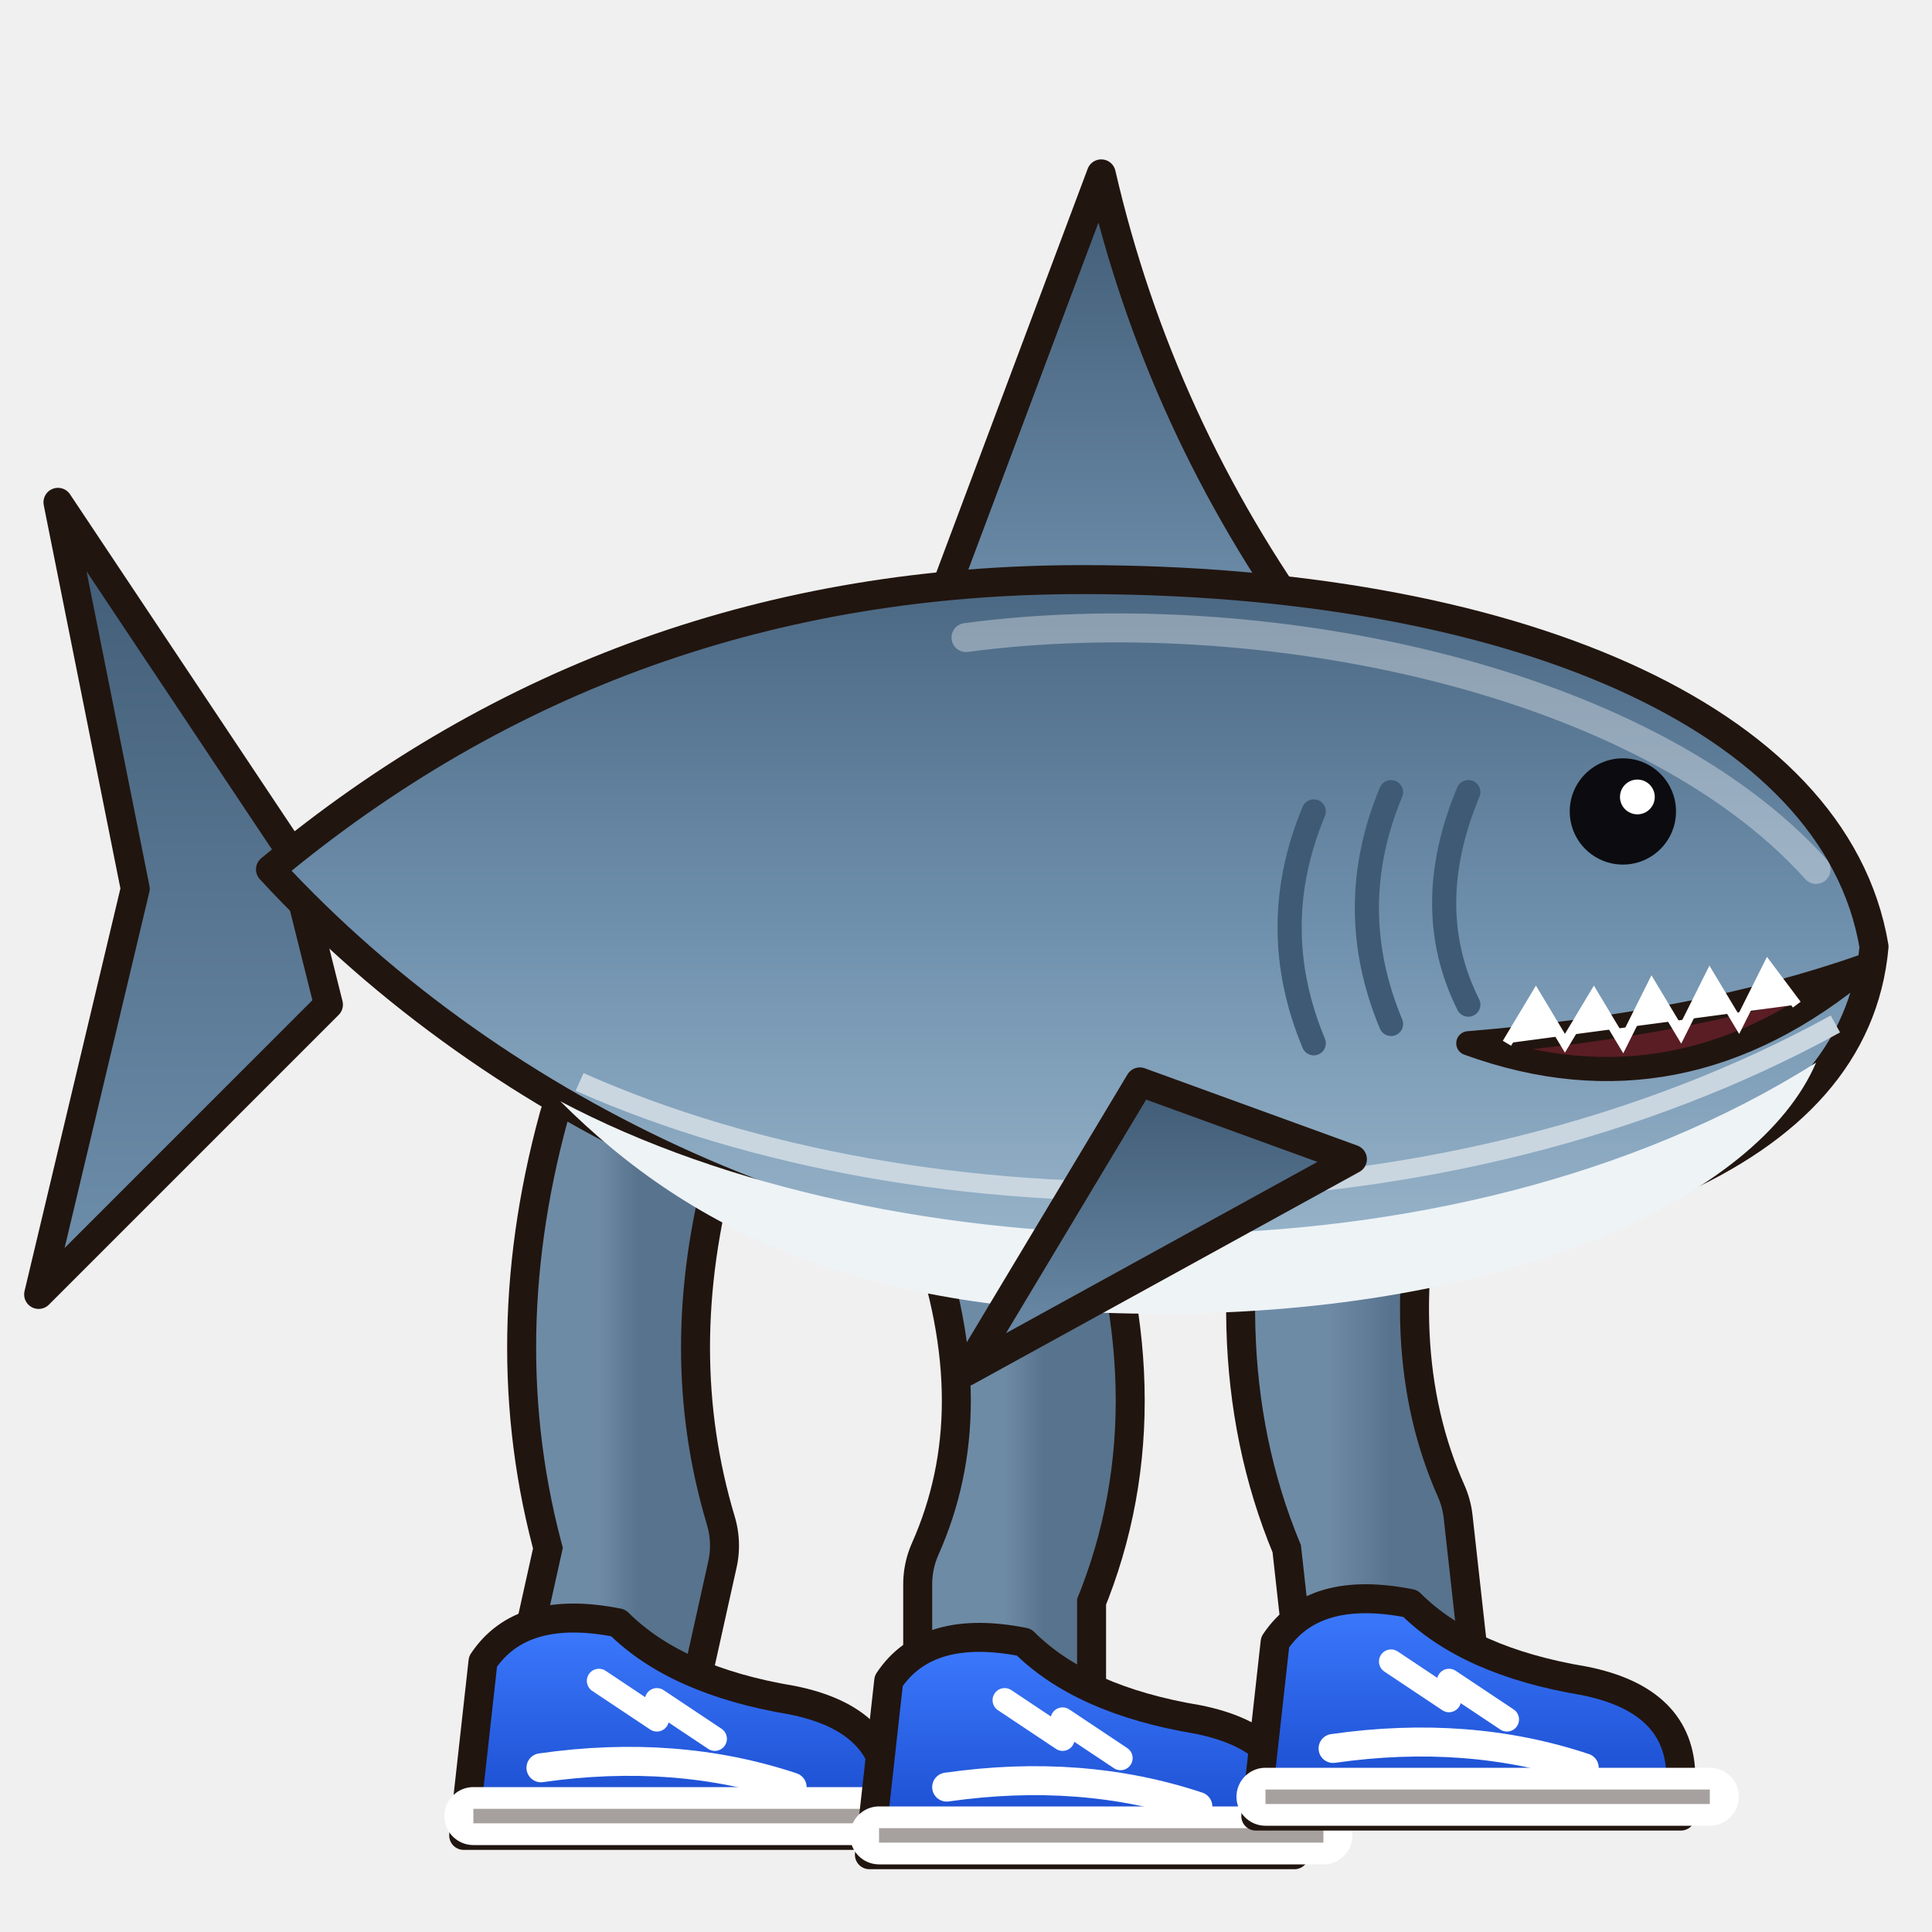
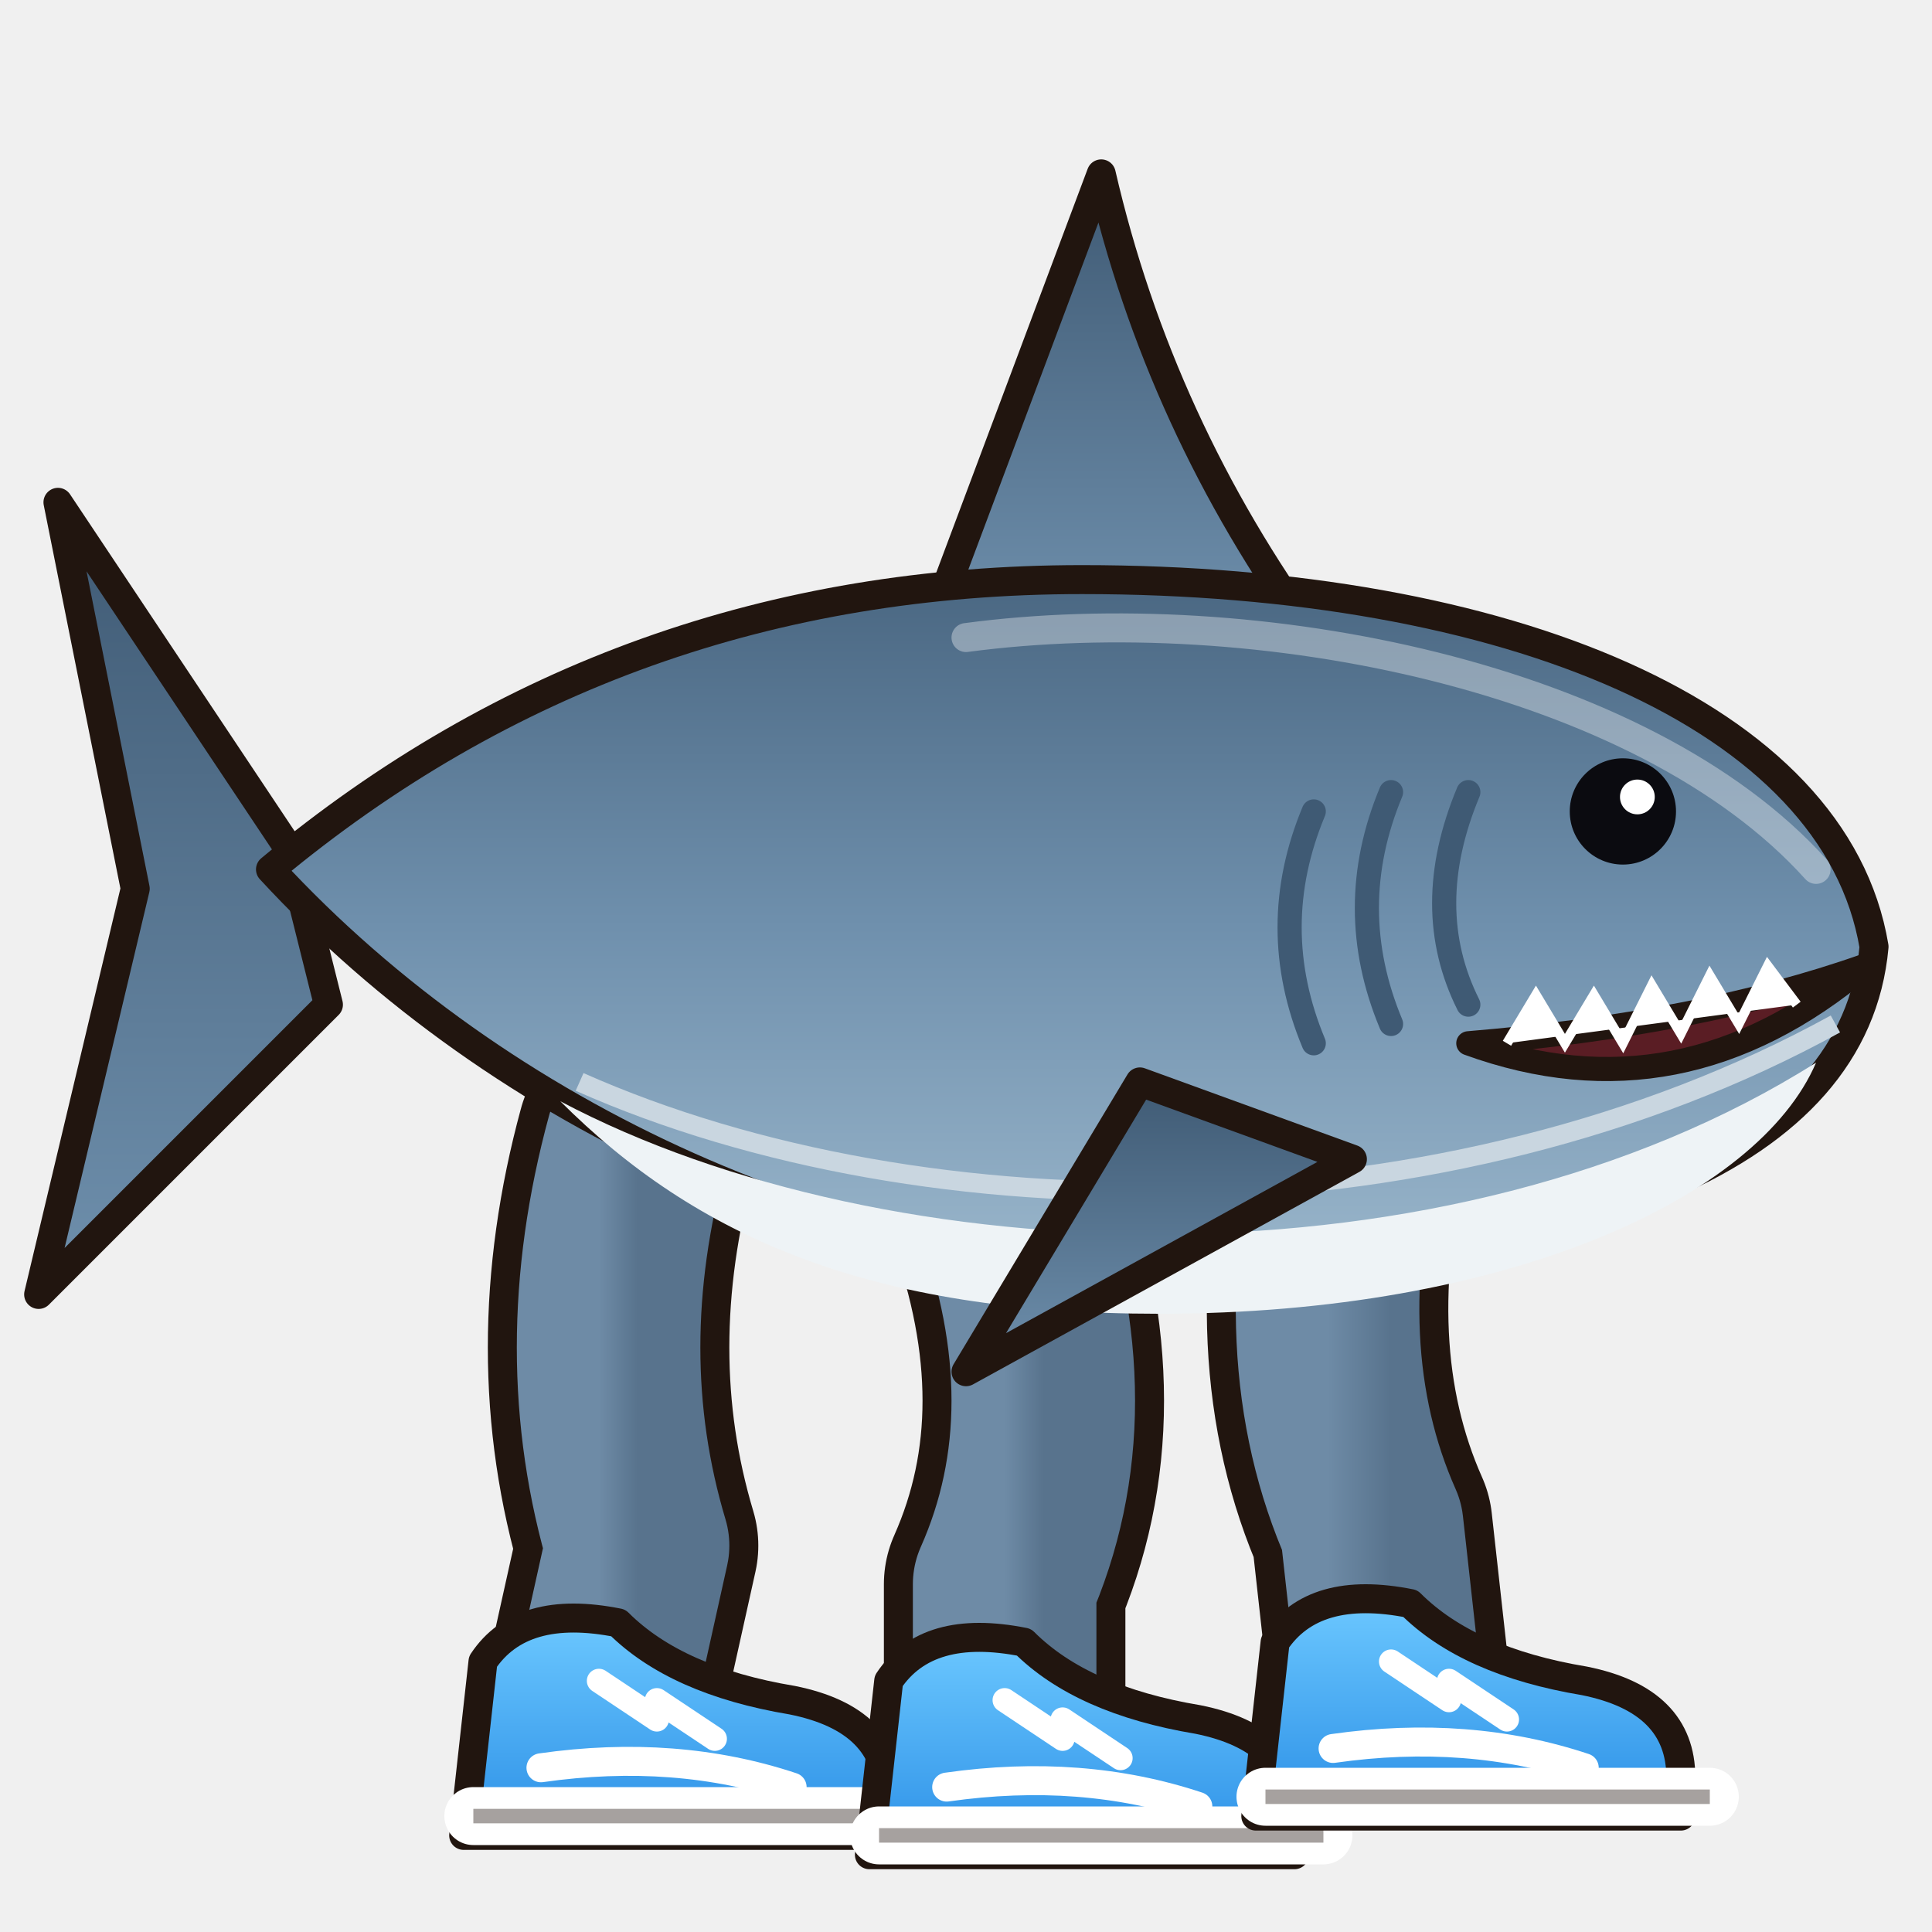
<svg xmlns="http://www.w3.org/2000/svg" viewBox="0 0 200 200">
  <defs>
    <linearGradient id="sb" x1="0" y1="0" x2="0" y2="1">
      <stop offset="0.00" stop-color="#4a6782" />
      <stop offset="0.50" stop-color="#6f90ad" />
      <stop offset="1.00" stop-color="#9ab6cb" />
    </linearGradient>
    <linearGradient id="leg" x1="0" y1="0" x2="1" y2="0">
      <stop offset="0.00" stop-color="#6e8ba6" />
      <stop offset="1.00" stop-color="#58738d" />
    </linearGradient>
    <linearGradient id="shoe" x1="0" y1="0" x2="0" y2="1">
-       <stop offset="0.00" stop-color="#3d7bff" />
-       <stop offset="1.00" stop-color="#1747c9" />
+       <stop offset="0.00" stop-color="#6cc8ff" />
+       <stop offset="1.00" stop-color="#2b8fe6" />
    </linearGradient>
    <linearGradient id="fin" x1="0" y1="0" x2="0" y2="1">
      <stop offset="0.00" stop-color="#3f5a74" />
      <stop offset="1.00" stop-color="#6f90ad" />
    </linearGradient>
  </defs>
-   <path d="M66 118 Q60 140 66 160 L62 178" fill="none" stroke="#21150f" stroke-width="21" stroke-linecap="round" stroke-linejoin="round" />
-   <path d="M66 118 Q60 140 66 160 L62 178" fill="none" stroke="url(#leg)" stroke-width="15" stroke-linecap="round" stroke-linejoin="round" />
-   <path d="M104 124 Q112 146 104 164 L104 180" fill="none" stroke="#21150f" stroke-width="21" stroke-linecap="round" stroke-linejoin="round" />
-   <path d="M104 124 Q112 146 104 164 L104 180" fill="none" stroke="url(#leg)" stroke-width="15" stroke-linecap="round" stroke-linejoin="round" />
-   <path d="M140 116 Q134 140 142 158 L144 176" fill="none" stroke="#21150f" stroke-width="21" stroke-linecap="round" stroke-linejoin="round" />
-   <path d="M140 116 Q134 140 142 158 L144 176" fill="none" stroke="url(#leg)" stroke-width="15" stroke-linecap="round" stroke-linejoin="round" />
+   <path d="M66 118 Q60 140 66 160 L62 178" fill="none" stroke="#21150f" stroke-width="25" stroke-linecap="round" stroke-linejoin="round" />
+   <path d="M66 118 Q60 140 66 160 L62 178" fill="none" stroke="url(#leg)" stroke-width="19" stroke-linecap="round" stroke-linejoin="round" />
+   <path d="M104 124 Q112 146 104 164 L104 180" fill="none" stroke="#21150f" stroke-width="25" stroke-linecap="round" stroke-linejoin="round" />
+   <path d="M104 124 Q112 146 104 164 L104 180" fill="none" stroke="url(#leg)" stroke-width="19" stroke-linecap="round" stroke-linejoin="round" />
+   <path d="M140 116 Q134 140 142 158 L144 176" fill="none" stroke="#21150f" stroke-width="25" stroke-linecap="round" stroke-linejoin="round" />
+   <path d="M140 116 Q134 140 142 158 L144 176" fill="none" stroke="url(#leg)" stroke-width="19" stroke-linecap="round" stroke-linejoin="round" />
  <path d="M50 172 q4 -6 14 -4 q6 6 18 8 q10 2 10 10 v4 h-44 z" fill="url(#shoe)" stroke="#21150f" stroke-width="3" stroke-linejoin="round" stroke-linecap="round" />
  <path d="M49 188 h46" stroke="#fff" stroke-width="6" stroke-linecap="round" />
  <path d="M49 188 h46" stroke="#21150f" stroke-width="1.5" stroke-dasharray="0" opacity=".4" />
  <path d="M62 174 l6 4 M68 176 l6 4" stroke="#fff" stroke-width="2.5" stroke-linecap="round" />
  <path d="M56 183 q14 -2 26 2" stroke="#fff" stroke-width="3" fill="none" stroke-linecap="round" />
  <path d="M92 174 q4 -6 14 -4 q6 6 18 8 q10 2 10 10 v4 h-44 z" fill="url(#shoe)" stroke="#21150f" stroke-width="3" stroke-linejoin="round" stroke-linecap="round" />
  <path d="M91 190 h46" stroke="#fff" stroke-width="6" stroke-linecap="round" />
  <path d="M91 190 h46" stroke="#21150f" stroke-width="1.5" stroke-dasharray="0" opacity=".4" />
  <path d="M104 176 l6 4 M110 178 l6 4" stroke="#fff" stroke-width="2.5" stroke-linecap="round" />
  <path d="M98 185 q14 -2 26 2" stroke="#fff" stroke-width="3" fill="none" stroke-linecap="round" />
  <path d="M132 170 q4 -6 14 -4 q6 6 18 8 q10 2 10 10 v4 h-44 z" fill="url(#shoe)" stroke="#21150f" stroke-width="3" stroke-linejoin="round" stroke-linecap="round" />
  <path d="M131 186 h46" stroke="#fff" stroke-width="6" stroke-linecap="round" />
  <path d="M131 186 h46" stroke="#21150f" stroke-width="1.5" stroke-dasharray="0" opacity=".4" />
  <path d="M144 172 l6 4 M150 174 l6 4" stroke="#fff" stroke-width="2.5" stroke-linecap="round" />
  <path d="M138 181 q14 -2 26 2" stroke="#fff" stroke-width="3" fill="none" stroke-linecap="round" />
  <path d="M30 88 L6 52 L14 92 L4 134 L34 104 z" fill="url(#fin)" stroke="#21150f" stroke-width="3" stroke-linejoin="round" stroke-linecap="round" />
  <path d="M96 66 L114 18 Q120 44 136 66 z" fill="url(#fin)" stroke="#21150f" stroke-width="3" stroke-linejoin="round" stroke-linecap="round" />
  <path d="M194 98 C190 74 156 60 112 60 C80 60 52 70 28 90 C52 116 88 132 122 132 C164 130 192 120 194 98 Z" fill="url(#sb)" stroke="#21150f" stroke-width="3" stroke-linejoin="round" stroke-linecap="round" />
  <path d="M58 114 C92 132 150 134 188 110 C182 124 156 136 120 136 C90 136 72 128 58 114 Z" fill="#eef3f6" />
  <path d="M60 112 C96 128 150 128 190 106" fill="none" stroke="#c9d6e0" stroke-width="2" />
  <path d="M118 112 L100 142 L140 120 z" fill="url(#fin)" stroke="#21150f" stroke-width="3" stroke-linejoin="round" stroke-linecap="round" />
  <path d="M136 84 q-5 12 0 24 M144 82 q-5 12 0 24 M152 82 q-5 12 0 22" stroke="#3f5a74" stroke-width="2.5" fill="none" stroke-linecap="round" />
  <path d="M152 108 Q174 116 193 100 Q176 106 152 108 z" fill="#5a1d24" stroke="#21150f" stroke-width="2.5" stroke-linejoin="round" stroke-linecap="round" />
  <path d="M156 108 l3 -5 l3 5 l3 -5 l3 5 l3 -6 l3 5 l3 -6 l3 5 l3 -6 l3 4" fill="#fff" stroke="#fff" stroke-width="1" />
  <path d="M100 66 C130 62 170 70 188 90" stroke="#fff" stroke-width="3" fill="none" opacity=".35" stroke-linecap="round" />
  <circle cx="168" cy="84" r="5.5" fill="#0b0b10" />
  <circle cx="169.5" cy="82.5" r="1.8" fill="#fff" />
</svg>
